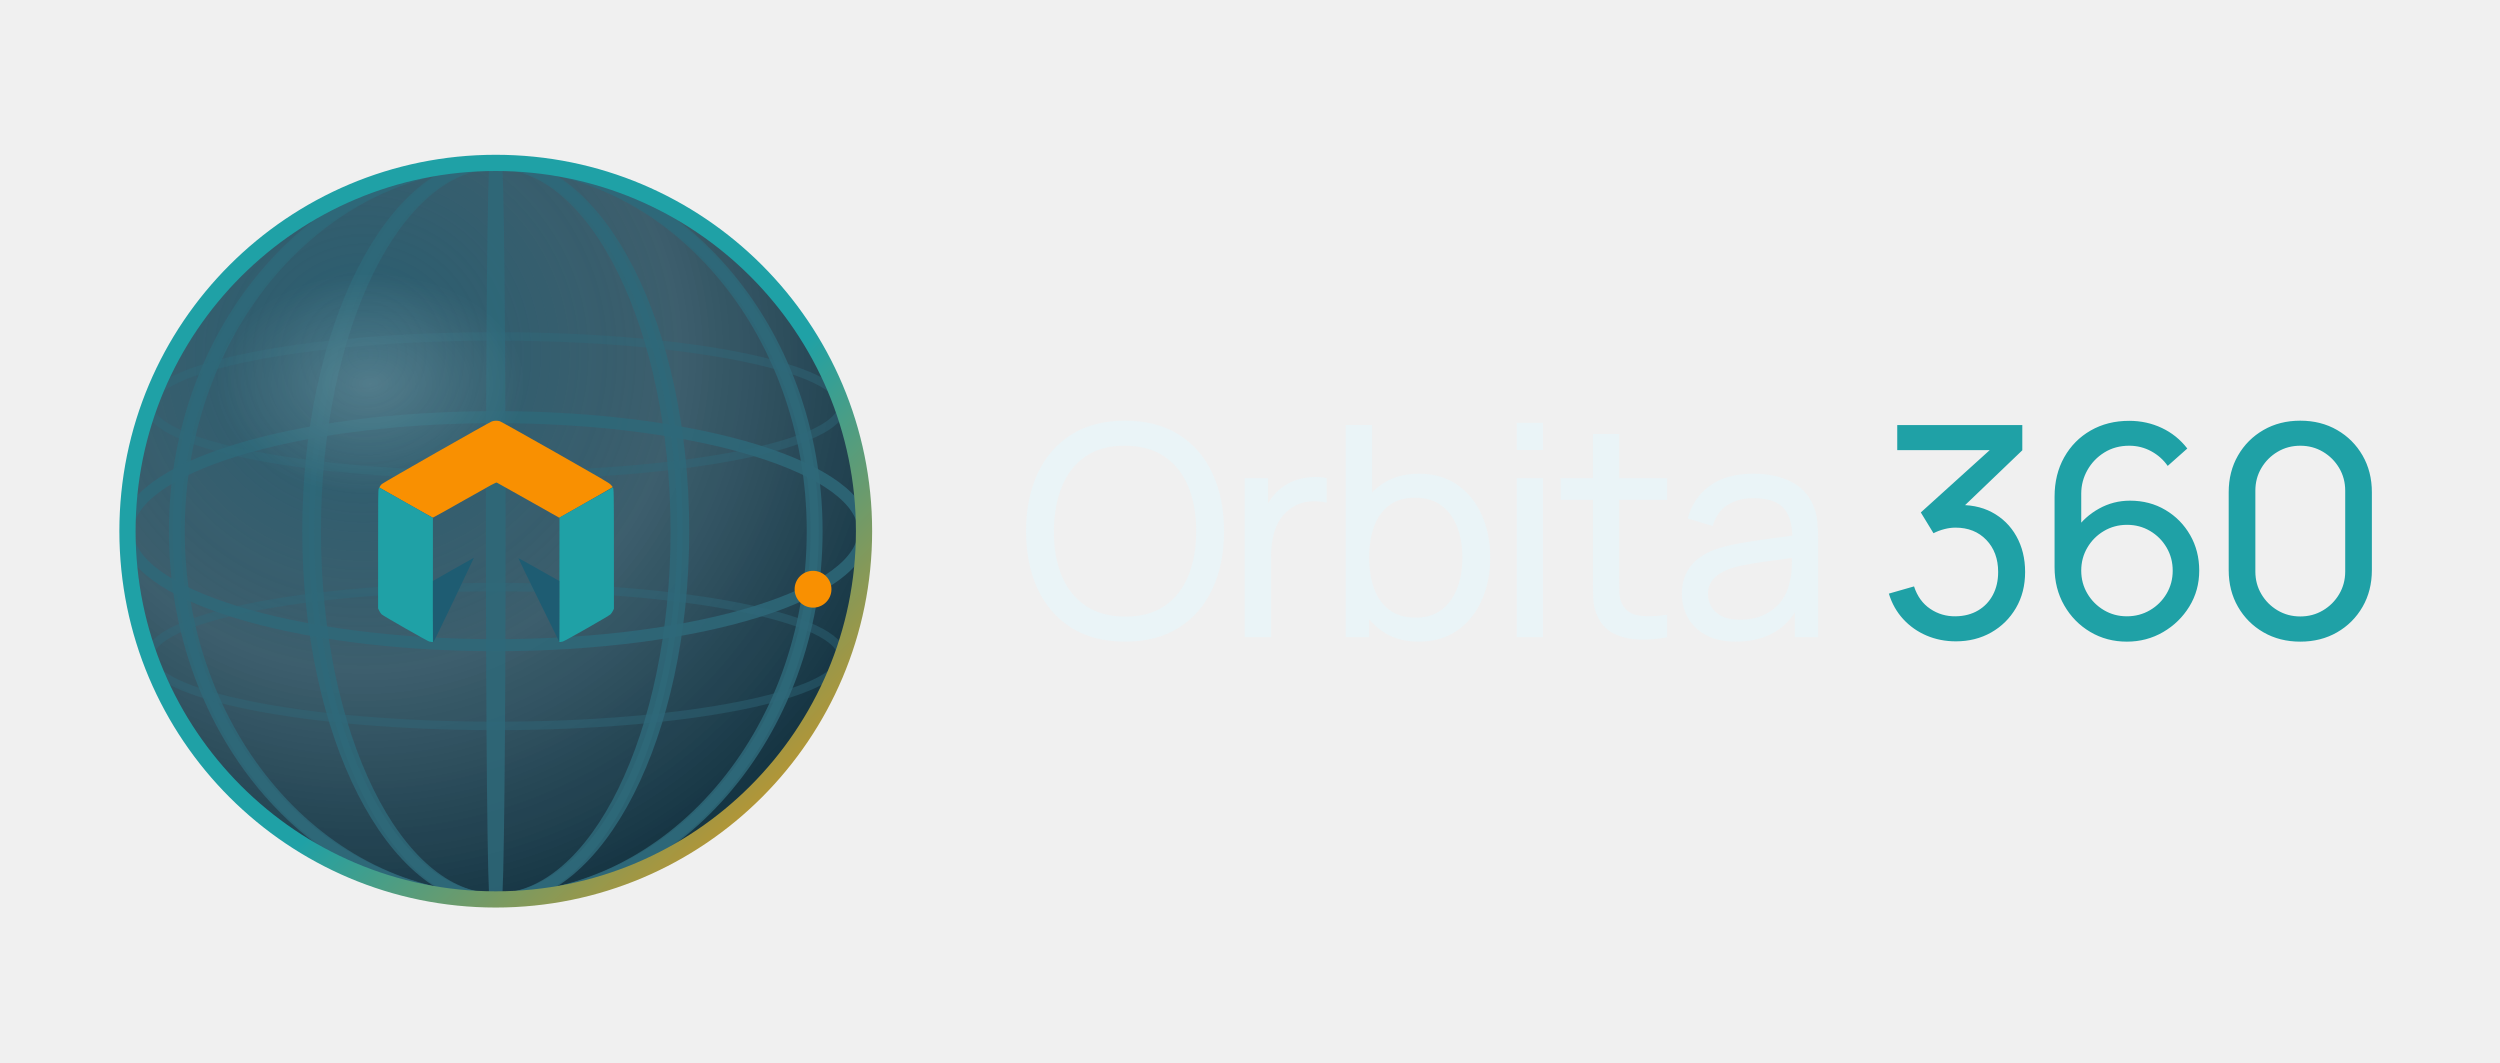
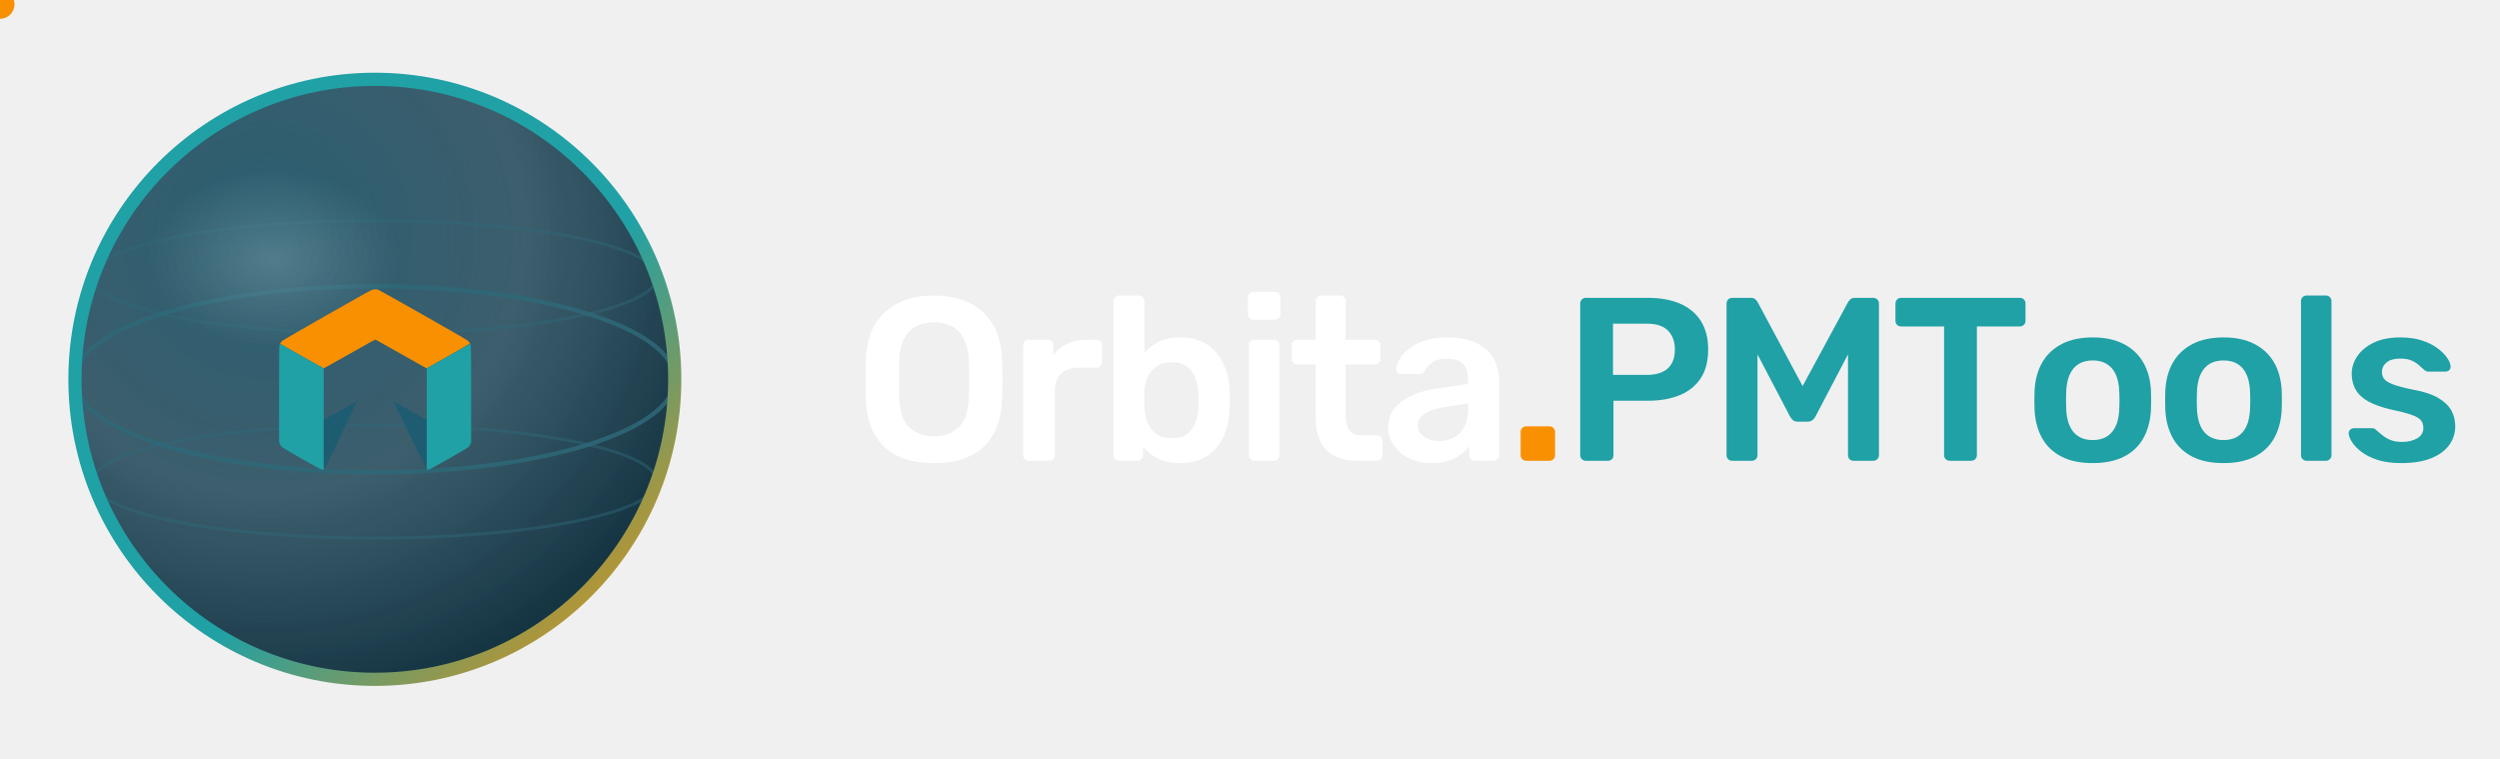
- <svg xmlns="http://www.w3.org/2000/svg" viewBox="0 0 353 150" width="353" height="150">
-   <defs>
-     <radialGradient id="gordh" cx="32%" cy="26%" r="78%">
-       <stop offset="0%" stop-color="#1B5468" stop-opacity="0.93" />
-       <stop offset="55%" stop-color="#103A4C" stop-opacity="0.8" />
-       <stop offset="100%" stop-color="#0A2B3A" stop-opacity="0.95" />
-     </radialGradient>
-     <linearGradient id="rordh" x1="0" y1="0" x2="1" y2="1">
-       <stop offset="0%" stop-color="#1FA1A6" />
-       <stop offset="58%" stop-color="#1FA1A6" />
-       <stop offset="100%" stop-color="#F99001" />
-     </linearGradient>
-     <radialGradient id="hordh" cx="50%" cy="50%" r="50%">
-       <stop offset="0%" stop-color="#FFF" stop-opacity="0.18" />
-       <stop offset="100%" stop-color="#FFF" stop-opacity="0" />
-     </radialGradient>
-   </defs>
-   <circle cx="70.0" cy="75.0" r="52.0" fill="url(#gordh)" />
-   <ellipse cx="70.0" cy="75.0" rx="44.76" ry="52.0" fill="none" stroke="#2E6879" stroke-width="1.7" opacity="0.85" />
-   <ellipse cx="70.0" cy="75.0" rx="25.53" ry="52.0" fill="none" stroke="#2E6879" stroke-width="1.7" opacity="0.85" />
-   <ellipse cx="70.0" cy="75.0" rx="0.54" ry="52.0" fill="none" stroke="#2E6879" stroke-width="1.7" opacity="0.85" />
-   <ellipse cx="70.0" cy="75.0" rx="26.47" ry="52.0" fill="none" stroke="#2E6879" stroke-width="1.7" opacity="0.85" />
-   <ellipse cx="70.0" cy="75.0" rx="45.30" ry="52.0" fill="none" stroke="#2E6879" stroke-width="1.7" opacity="0.85" />
-   <ellipse cx="70.0" cy="75.0" rx="52.00" ry="52.0" fill="none" stroke="#2E6879" stroke-width="1.7" opacity="0.85" />
-   <ellipse cx="70.0" cy="75.0" rx="52.0" ry="16.1" fill="none" stroke="#2E6879" stroke-width="1.7" opacity="0.85" />
-   <ellipse cx="70.0" cy="92.7" rx="48.9" ry="9.8" fill="none" stroke="#2E6879" stroke-width="1.2" opacity="0.45" />
-   <ellipse cx="70.0" cy="57.3" rx="48.9" ry="9.8" fill="none" stroke="#2E6879" stroke-width="1.2" opacity="0.45" />
-   <ellipse cx="52.3" cy="54.2" rx="21.8" ry="15.6" fill="url(#hordh)" />
-   <circle cx="70.0" cy="75.0" r="52.0" fill="none" stroke="url(#rordh)" stroke-width="2.29" />
-   <g transform="translate(24.75,54.39) scale(0.05756)">
-     <path d="M566.50,288.50C531.30,268.46 502.06,251.91 501.51,251.71C499.90,251.11 502.59,246.35 506.72,242.48C511.05,238.43 768.87,91.63 776.50,88.87C782.50,86.70 790.08,86.51 796.09,88.36C798.52,89.11 859.67,123.31 932.00,164.36C1046.68,229.45 1064.11,239.65 1068.25,244.07C1070.86,246.86 1073.00,249.50 1073.00,249.95C1073.00,250.39 1043.51,267.49 1007.47,287.94L941.95,325.12L866.59,282.59C825.14,259.20 790.16,239.58 788.85,238.98C786.71,238.00 778.77,242.27 709.78,281.45C667.60,305.40 632.51,324.98 631.80,324.97C631.08,324.95 601.70,308.54 566.50,288.50Z" fill="#F99001" fill-rule="evenodd" />
-     <path d="M623.02,628.82C617.36,627.20 509.93,565.85 506.16,562.09C504.28,560.21 501.56,556.16 500.12,553.09L497.50,547.50L497.50,402.50C497.50,275.72 497.69,257.09 499.00,254.25L500.50,251.01L566.22,288.25L631.94,325.50L631.97,477.75L632.00,630.00L629.25,629.91C627.74,629.86 624.93,629.37 623.02,628.82ZM942.25,477.41L942.50,324.81L1007.50,287.91C1043.25,267.62 1072.79,251.01 1073.15,251.01C1075.79,250.98 1076.00,262.01 1076.00,402.95L1076.00,548.61L1073.47,553.68C1072.08,556.47 1069.46,560.27 1067.64,562.12C1063.75,566.09 956.48,627.22 950.49,628.88C948.29,629.49 945.49,629.99 944.25,629.99L941.99,630.00L942.25,477.41Z" fill="#1FA1A6" fill-rule="evenodd" />
-     <path d="M632.00,555.14L632.00,480.27L682.15,451.62C709.74,435.86 732.44,423.10 732.60,423.26C732.76,423.42 710.75,469.99 683.69,526.74C656.64,583.49 633.94,629.94 633.25,629.96C632.26,629.99 632.00,614.38 632.00,555.14ZM891.33,526.72C863.74,470.50 841.32,424.34 841.52,424.15C841.72,423.95 864.41,436.52 891.94,452.08L942.00,480.37L942.00,554.68C942.00,595.56 941.89,628.99 941.75,628.97C941.61,628.95 918.92,582.94 891.33,526.72Z" fill="#1E5C72" fill-rule="evenodd" />
+ <svg xmlns="http://www.w3.org/2000/svg" viewBox="0 0 580 176" width="580" height="176" role="img" aria-label="Orbita.PMTools">
+   <g transform="translate(0,1.00) scale(0.58)">
+     <defs>
+       <radialGradient id="gordisa" cx="32%" cy="26%" r="78%">
+         <stop offset="0%" stop-color="#1B5468" stop-opacity="0.93" />
+         <stop offset="55%" stop-color="#103A4C" stop-opacity="0.8" />
+         <stop offset="100%" stop-color="#0A2B3A" stop-opacity="0.95" />
+       </radialGradient>
+       <linearGradient id="rordisa" x1="0" y1="0" x2="1" y2="1">
+         <stop offset="0%" stop-color="#1FA1A6" />
+         <stop offset="58%" stop-color="#1FA1A6" />
+         <stop offset="100%" stop-color="#F99001" />
+       </linearGradient>
+       <radialGradient id="hordisa" cx="50%" cy="50%" r="50%">
+         <stop offset="0%" stop-color="#FFF" stop-opacity="0.18" />
+         <stop offset="100%" stop-color="#FFF" stop-opacity="0" />
+       </radialGradient>
+     </defs>
+     <circle cx="150.0" cy="150.0" r="120.0" fill="url(#gordisa)" />
+     <ellipse cx="150.0" cy="150.0" rx="120.0" ry="120.0" fill="none" stroke="#2E6879" stroke-width="1.7" opacity="0.85">
+       <animate attributeName="rx" values="120.0;0;120.0" keyTimes="0;0.5;1" dur="6.0s" begin="-0.000s" repeatCount="indefinite" calcMode="spline" keySplines="0.42 0 0.58 1;0.42 0 0.58 1" />
+     </ellipse>
+     <ellipse cx="150.0" cy="150.0" rx="120.0" ry="120.0" fill="none" stroke="#2E6879" stroke-width="1.7" opacity="0.85">
+       <animate attributeName="rx" values="120.0;0;120.0" keyTimes="0;0.5;1" dur="6.0s" begin="-1.000s" repeatCount="indefinite" calcMode="spline" keySplines="0.42 0 0.58 1;0.42 0 0.58 1" />
+     </ellipse>
+     <ellipse cx="150.0" cy="150.0" rx="120.0" ry="120.0" fill="none" stroke="#2E6879" stroke-width="1.7" opacity="0.85">
+       <animate attributeName="rx" values="120.0;0;120.0" keyTimes="0;0.5;1" dur="6.0s" begin="-2.000s" repeatCount="indefinite" calcMode="spline" keySplines="0.42 0 0.58 1;0.42 0 0.58 1" />
+     </ellipse>
+     <ellipse cx="150.0" cy="150.0" rx="120.0" ry="120.0" fill="none" stroke="#2E6879" stroke-width="1.7" opacity="0.85">
+       <animate attributeName="rx" values="120.0;0;120.0" keyTimes="0;0.5;1" dur="6.0s" begin="-3.000s" repeatCount="indefinite" calcMode="spline" keySplines="0.42 0 0.58 1;0.42 0 0.58 1" />
+     </ellipse>
+     <ellipse cx="150.0" cy="150.0" rx="120.0" ry="120.0" fill="none" stroke="#2E6879" stroke-width="1.7" opacity="0.85">
+       <animate attributeName="rx" values="120.0;0;120.0" keyTimes="0;0.5;1" dur="6.0s" begin="-4.000s" repeatCount="indefinite" calcMode="spline" keySplines="0.42 0 0.58 1;0.42 0 0.58 1" />
+     </ellipse>
+     <ellipse cx="150.0" cy="150.0" rx="120.0" ry="120.0" fill="none" stroke="#2E6879" stroke-width="1.7" opacity="0.85">
+       <animate attributeName="rx" values="120.0;0;120.0" keyTimes="0;0.5;1" dur="6.0s" begin="-5.000s" repeatCount="indefinite" calcMode="spline" keySplines="0.42 0 0.58 1;0.42 0 0.58 1" />
+     </ellipse>
+     <ellipse cx="150.0" cy="150.0" rx="120.0" ry="37.2" fill="none" stroke="#2E6879" stroke-width="1.7" opacity="0.85" />
+     <ellipse cx="150.0" cy="190.9" rx="112.8" ry="22.6" fill="none" stroke="#2E6879" stroke-width="1.2" opacity="0.45" />
+     <ellipse cx="150.0" cy="109.1" rx="112.8" ry="22.6" fill="none" stroke="#2E6879" stroke-width="1.2" opacity="0.45" />
+     <ellipse cx="109.2" cy="102.0" rx="50.4" ry="36.0" fill="url(#hordisa)" />
+     <circle cx="150.0" cy="150.0" r="120.0" fill="none" stroke="url(#rordisa)" stroke-width="5.28" />
+     <g transform="translate(45.59,102.44) scale(0.13284)">
+       <path d="M566.50,288.50C531.30,268.46 502.06,251.91 501.51,251.71C499.90,251.11 502.59,246.35 506.72,242.48C511.05,238.43 768.87,91.63 776.50,88.87C782.50,86.70 790.08,86.51 796.09,88.36C798.52,89.11 859.67,123.31 932.00,164.36C1046.68,229.45 1064.11,239.65 1068.25,244.07C1070.86,246.86 1073.00,249.50 1073.00,249.95C1073.00,250.39 1043.51,267.49 1007.47,287.94L941.95,325.12L866.59,282.59C825.14,259.20 790.16,239.58 788.85,238.98C786.71,238.00 778.77,242.27 709.78,281.45C667.60,305.40 632.51,324.98 631.80,324.97C631.08,324.95 601.70,308.54 566.50,288.50Z" fill="#F99001" fill-rule="evenodd" />
+       <path d="M623.02,628.82C617.36,627.20 509.93,565.85 506.16,562.09C504.28,560.21 501.56,556.16 500.12,553.09L497.50,547.50L497.50,402.50C497.50,275.72 497.69,257.09 499.00,254.25L500.50,251.01L566.22,288.25L631.94,325.50L631.97,477.75L632.00,630.00L629.25,629.91C627.74,629.86 624.93,629.37 623.02,628.82ZM942.25,477.41L942.50,324.81L1007.50,287.91C1043.25,267.62 1072.79,251.01 1073.15,251.01C1075.79,250.98 1076.00,262.01 1076.00,402.95L1076.00,548.61L1073.47,553.68C1072.08,556.47 1069.46,560.27 1067.64,562.12C1063.75,566.09 956.48,627.22 950.49,628.88C948.29,629.49 945.49,629.99 944.25,629.99L941.99,630.00L942.25,477.41Z" fill="#1FA1A6" fill-rule="evenodd" />
+       <path d="M632.00,555.14L632.00,480.27L682.15,451.62C709.74,435.86 732.44,423.10 732.60,423.26C732.76,423.42 710.75,469.99 683.69,526.74C656.64,583.49 633.94,629.94 633.25,629.96C632.26,629.99 632.00,614.38 632.00,555.14ZM891.33,526.72C863.74,470.50 841.32,424.34 841.52,424.15C841.72,423.95 864.41,436.52 891.94,452.08L942.00,480.37L942.00,554.68C942.00,595.56 941.89,628.99 941.75,628.97C941.61,628.95 918.92,582.94 891.33,526.72Z" fill="#1E5C72" fill-rule="evenodd" />
+     </g>
+     <circle r="5.8" fill="#F99001">
+       <animateMotion dur="12.0s" repeatCount="indefinite" path="M 270.0 150.0 A 120.0 37.2 0 1 1 30.0 150.0 A 120.0 37.2 0 1 1 270.0 150.0" />
+       <animate attributeName="opacity" values="1;0.35;1;1;1" keyTimes="0;0.25;0.5;0.75;1" dur="12.0s" repeatCount="indefinite" />
+     </circle>
  </g>
-   <circle cx="114.8" cy="83.2" r="2.6" fill="#F99001" opacity="1.0" />
-   <path d="M158.858 90.6Q154.375 90.6 151.255 88.624Q148.135 86.648 146.508 83.133Q144.88 79.618 144.88 75.0Q144.88 70.382 146.508 66.867Q148.135 63.352 151.255 61.376Q154.375 59.4 158.858 59.4Q163.34 59.4 166.46 61.376Q169.58 63.352 171.208 66.867Q172.835 70.382 172.835 75.0Q172.835 79.618 171.208 83.133Q169.58 86.648 166.46 88.624Q163.34 90.6 158.858 90.6ZM158.858 87.064Q162.206 87.085 164.437 85.561Q166.668 84.038 167.786 81.313Q168.904 78.588 168.904 75.0Q168.904 71.412 167.786 68.703Q166.668 65.994 164.437 64.475Q162.206 62.957 158.858 62.936Q155.509 62.915 153.288 64.434Q151.068 65.952 149.95 68.682Q148.832 71.412 148.811 75.0Q148.79 78.588 149.908 81.292Q151.026 83.996 153.268 85.52Q155.509 87.043 158.858 87.064Z M175.747 89.976V67.512H179.054V72.941L178.514 72.234Q178.909 71.194 179.543 70.32Q180.178 69.446 180.968 68.885Q181.831 68.188 182.939 67.814Q184.046 67.439 185.19 67.366Q186.334 67.294 187.333 67.512V70.986Q186.168 70.684 184.769 70.83Q183.37 70.975 182.195 71.838Q181.103 72.618 180.516 73.716Q179.928 74.813 179.699 76.092Q179.47 77.371 179.47 78.702V89.976Z M200.354 90.6Q197.192 90.6 195.029 89.03Q192.866 87.459 191.753 84.771Q190.64 82.082 190.64 78.723Q190.64 75.333 191.753 72.655Q192.866 69.977 195.034 68.432Q197.202 66.888 200.374 66.888Q203.494 66.888 205.746 68.443Q207.998 69.998 209.209 72.676Q210.421 75.354 210.421 78.723Q210.421 82.093 209.209 84.781Q207.998 87.47 205.746 89.035Q203.494 90.6 200.354 90.6ZM190.016 89.976V60.024H193.739V73.44H193.323V89.976ZM199.896 87.21Q202.111 87.21 203.572 86.086Q205.034 84.963 205.762 83.039Q206.49 81.115 206.49 78.723Q206.49 76.352 205.767 74.438Q205.044 72.525 203.562 71.402Q202.08 70.278 199.792 70.278Q197.598 70.278 196.162 71.35Q194.727 72.421 194.025 74.329Q193.323 76.238 193.323 78.723Q193.323 81.188 194.02 83.107Q194.717 85.026 196.173 86.118Q197.629 87.21 199.896 87.21Z M214.165 63.539V59.712H217.867V63.539ZM214.165 89.976V67.512H217.867V89.976Z M235.402 89.976Q233.394 90.382 231.455 90.309Q229.515 90.236 227.992 89.518Q226.468 88.801 225.688 87.272Q225.022 85.951 224.97 84.589Q224.918 83.226 224.918 81.49V61.272H228.621V81.323Q228.621 82.706 228.652 83.679Q228.683 84.651 229.078 85.358Q229.827 86.7 231.46 86.924Q233.093 87.147 235.402 86.794ZM220.363 70.57V67.512H235.402V70.57Z M245.115 90.6Q242.598 90.6 240.898 89.68Q239.198 88.759 238.34 87.236Q237.482 85.712 237.482 83.902Q237.482 82.134 238.152 80.84Q238.823 79.545 240.056 78.676Q241.288 77.808 242.994 77.309Q244.595 76.882 246.576 76.555Q248.558 76.227 250.596 75.962Q252.634 75.697 254.413 75.437L253.082 76.206Q253.134 73.222 251.88 71.781Q250.627 70.341 247.549 70.341Q245.51 70.341 243.976 71.272Q242.442 72.202 241.829 74.272L238.314 73.211Q239.114 70.258 241.449 68.573Q243.784 66.888 247.59 66.888Q250.638 66.888 252.832 67.98Q255.026 69.072 255.994 71.277Q256.472 72.317 256.597 73.534Q256.722 74.75 256.722 76.082V89.976H253.435V84.589L254.205 85.088Q252.936 87.823 250.653 89.212Q248.37 90.6 245.115 90.6ZM245.677 87.501Q247.674 87.501 249.14 86.788Q250.606 86.076 251.501 84.896Q252.395 83.715 252.666 82.322Q252.967 81.282 253.004 80.008Q253.04 78.734 253.04 78.037L254.33 78.598Q252.52 78.858 250.768 79.087Q249.015 79.316 247.455 79.571Q245.895 79.826 244.658 80.179Q243.732 80.47 242.936 80.933Q242.141 81.396 241.652 82.114Q241.163 82.831 241.163 83.882Q241.163 84.807 241.626 85.634Q242.089 86.461 243.082 86.981Q244.075 87.501 245.677 87.501Z" fill="#EAF4F7" />
-   <path d="M276.17 90.558Q273.944 90.558 272.03 89.742Q270.117 88.926 268.728 87.412Q267.34 85.899 266.706 83.819L270.262 82.8Q270.938 84.88 272.545 85.967Q274.152 87.054 276.149 87.022Q277.969 86.991 279.316 86.19Q280.662 85.39 281.401 83.991Q282.139 82.592 282.139 80.762Q282.139 77.985 280.475 76.243Q278.811 74.501 276.107 74.501Q275.348 74.501 274.532 74.714Q273.715 74.927 273.008 75.291L271.219 72.358L282.326 62.312L282.805 63.56H267.891V60.024H285.55V63.581L276.086 72.65L276.045 71.339Q279.019 71.142 281.245 72.322Q283.47 73.502 284.708 75.707Q285.946 77.912 285.946 80.762Q285.946 83.632 284.656 85.842Q283.366 88.052 281.156 89.305Q278.946 90.558 276.17 90.558Z M300.318 90.6Q297.458 90.6 295.144 89.227Q292.83 87.854 291.468 85.478Q290.106 83.102 290.106 80.096V70.133Q290.106 66.992 291.463 64.574Q292.82 62.156 295.202 60.788Q297.583 59.421 300.651 59.421Q303.116 59.421 305.253 60.43Q307.39 61.438 308.846 63.331L306.08 65.786Q305.175 64.486 303.745 63.711Q302.315 62.936 300.651 62.936Q298.665 62.936 297.136 63.888Q295.607 64.839 294.739 66.384Q293.87 67.928 293.87 69.717V75.728L293.059 74.813Q294.359 72.941 296.382 71.818Q298.405 70.694 300.755 70.694Q303.542 70.694 305.752 72.005Q307.962 73.315 309.247 75.551Q310.531 77.787 310.531 80.574Q310.531 83.362 309.138 85.634Q307.744 87.906 305.425 89.253Q303.106 90.6 300.318 90.6ZM300.318 87.022Q302.107 87.022 303.579 86.159Q305.05 85.296 305.919 83.83Q306.787 82.363 306.787 80.574Q306.787 78.786 305.924 77.314Q305.061 75.842 303.594 74.974Q302.128 74.106 300.339 74.106Q298.55 74.106 297.079 74.974Q295.607 75.842 294.739 77.314Q293.87 78.786 293.87 80.574Q293.87 82.342 294.734 83.809Q295.597 85.275 297.063 86.149Q298.53 87.022 300.318 87.022Z M324.8 90.6Q321.888 90.6 319.605 89.284Q317.322 87.969 316.007 85.686Q314.691 83.403 314.691 80.491V69.509Q314.691 66.597 316.007 64.314Q317.322 62.031 319.605 60.716Q321.888 59.4 324.8 59.4Q327.712 59.4 329.995 60.716Q332.278 62.031 333.593 64.314Q334.909 66.597 334.909 69.509V80.491Q334.909 83.403 333.593 85.686Q332.278 87.969 329.995 89.284Q327.712 90.6 324.8 90.6ZM324.8 87.043Q326.558 87.043 327.998 86.19Q329.438 85.338 330.291 83.897Q331.144 82.457 331.144 80.699V69.28Q331.144 67.522 330.291 66.082Q329.438 64.642 327.998 63.789Q326.558 62.936 324.8 62.936Q323.042 62.936 321.602 63.789Q320.162 64.642 319.309 66.082Q318.456 67.522 318.456 69.28V80.699Q318.456 82.457 319.309 83.897Q320.162 85.338 321.602 86.19Q323.042 87.043 324.8 87.043Z" fill="#1FA1A6" />
+   <g transform="translate(198.00,106.9)">
+     <g fill="#FFFFFF" transform="scale(0.054,-0.054)">
+       <path d="M347 -10Q258 -10 194.0 19.5Q130 49 94.0 110.5Q58 172 55 264Q54 307 54.0 349.0Q54 391 55 435Q58 526 95.0 587.0Q132 648 196.5 679.0Q261 710 347 710Q433 710 498.0 679.0Q563 648 600.0 587.0Q637 526 640 435Q642 391 642.0 349.0Q642 307 640 264Q637 172 601.0 110.5Q565 49 500.5 19.5Q436 -10 347 -10ZM347 105Q412 105 453.0 143.5Q494 182 497 269Q499 313 499.0 350.5Q499 388 497 431Q495 489 475.5 525.5Q456 562 423.0 578.5Q390 595 347 595Q305 595 272.0 578.5Q239 562 219.5 525.5Q200 489 198 431Q197 388 197.0 350.5Q197 313 198 269Q201 182 242.0 143.5Q283 105 347 105Z" transform="translate(0.00,0)" />
+       <path d="M90 0Q80 0 73.0 7.0Q66 14 66 24V495Q66 506 73.0 513.0Q80 520 90 520H171Q181 520 188.5 513.0Q196 506 196 495V454Q219 486 255.5 503.0Q292 520 340 520H381Q392 520 398.5 513.0Q405 506 405 496V424Q405 414 398.5 407.0Q392 400 381 400H303Q255 400 228.5 373.5Q202 347 202 299V24Q202 14 195.0 7.0Q188 0 177 0Z" transform="translate(665.00,0)" />
+       <path d="M354 -10Q296 -10 257.5 10.0Q219 30 194 61V24Q194 14 187.5 7.0Q181 0 170 0H91Q81 0 74.0 7.0Q67 14 67 24V686Q67 696 74.0 703.0Q81 710 91 710H176Q187 710 193.5 703.0Q200 696 200 686V464Q225 493 262.5 511.5Q300 530 354 530Q407 530 446.0 512.0Q485 494 511.5 461.5Q538 429 552.0 386.0Q566 343 567 293Q568 275 568.0 260.5Q568 246 567 228Q565 176 551.0 132.5Q537 89 511.0 57.0Q485 25 446.0 7.5Q407 -10 354 -10ZM317 97Q360 97 384.0 115.5Q408 134 419.0 164.0Q430 194 432 230Q433 260 432 290Q430 326 419.0 356.0Q408 386 384.0 404.5Q360 423 317 423Q277 423 252.0 405.0Q227 387 214.0 359.5Q201 332 200 302Q199 284 199.0 263.5Q199 243 200 225Q202 194 213.5 164.5Q225 135 250.5 116.0Q276 97 317 97Z" transform="translate(1052.00,0)" />
+       <path d="M90 0Q80 0 73.0 7.0Q66 14 66 24V496Q66 506 73.0 513.0Q80 520 90 520H173Q184 520 190.5 513.0Q197 506 197 496V24Q197 14 190.5 7.0Q184 0 173 0ZM86 606Q76 606 69.0 613.0Q62 620 62 630V702Q62 712 69.0 719.0Q76 726 86 726H177Q188 726 195.0 719.0Q202 712 202 702V630Q202 620 195.0 613.0Q188 606 177 606Z" transform="translate(1635.00,0)" />
+       <path d="M301 0Q241 0 200.0 21.0Q159 42 139.0 83.5Q119 125 119 187V414H40Q30 414 23.0 421.0Q16 428 16 439V496Q16 506 23.0 513.0Q30 520 40 520H119V686Q119 696 125.5 703.0Q132 710 143 710H224Q234 710 241.0 703.0Q248 696 248 686V520H373Q383 520 390.0 513.0Q397 506 397 496V439Q397 428 390.0 421.0Q383 414 373 414H248V197Q248 156 262.5 133.0Q277 110 313 110H382Q392 110 399.0 103.0Q406 96 406 86V24Q406 14 399.0 7.0Q392 0 382 0Z" transform="translate(1869.00,0)" />
+       <path d="M217 -10Q165 -10 123.0 10.5Q81 31 56.5 65.5Q32 100 32 143Q32 213 89.0 254.5Q146 296 238 310L375 330V351Q375 393 354.0 416.0Q333 439 282 439Q246 439 223.5 424.5Q201 410 190 386Q182 373 167 373H88Q77 373 71.5 379.0Q66 385 66 395Q67 411 79.5 434.0Q92 457 117.5 478.5Q143 500 184.0 515.0Q225 530 283 530Q346 530 389.5 514.5Q433 499 459.0 473.0Q485 447 497.0 412.0Q509 377 509 338V24Q509 14 502.0 7.0Q495 0 485 0H404Q393 0 386.5 7.0Q380 14 380 24V63Q367 45 345.0 28.0Q323 11 291.5 0.5Q260 -10 217 -10ZM251 85Q286 85 314.5 100.0Q343 115 359.5 146.5Q376 178 376 226V247L276 231Q217 222 188.0 202.0Q159 182 159 153Q159 131 172.5 115.5Q186 100 207.0 92.5Q228 85 251 85Z" transform="translate(2268.00,0)" />
+     </g>
+   </g>
+   <g transform="translate(349.69,106.9)">
+     <g fill="#F99001" transform="scale(0.054,-0.054)">
+       <path d="M84 0Q74 0 67.0 7.0Q60 14 60 24V123Q60 134 67.0 141.0Q74 148 84 148H184Q194 148 201.0 141.0Q208 134 208 123V24Q208 14 201.0 7.0Q194 0 184 0Z" transform="translate(0.00,0)" />
+     </g>
+   </g>
+   <g transform="translate(362.54,106.9)">
+     <g fill="#1FA1A6" transform="scale(0.054,-0.054)">
+       <path d="M102 0Q92 0 85.0 7.0Q78 14 78 24V675Q78 686 85.0 693.0Q92 700 102 700H370Q448 700 506.0 675.5Q564 651 596.0 601.5Q628 552 628 478Q628 403 596.0 354.5Q564 306 506.0 282.0Q448 258 370 258H221V24Q221 14 214.5 7.0Q208 0 197 0ZM219 369H365Q423 369 454.0 396.5Q485 424 485 478Q485 528 456.0 558.5Q427 589 365 589H219Z" transform="translate(0.00,0)" />
+       <path d="M103 0Q92 0 85.0 7.0Q78 14 78 24V675Q78 686 85.0 693.0Q92 700 103 700H182Q196 700 203.0 692.5Q210 685 212 681L405 321L600 681Q602 685 609.0 692.5Q616 700 630 700H708Q719 700 726.0 693.0Q733 686 733 675V24Q733 14 726.0 7.0Q719 0 708 0H624Q613 0 606.5 7.0Q600 14 600 24V457L460 190Q455 181 447.0 174.5Q439 168 426 168H385Q371 168 363.5 174.5Q356 181 351 190L211 457V24Q211 14 204.0 7.0Q197 0 187 0Z" transform="translate(629.00,0)" />
+       <path d="M256 0Q246 0 239.0 7.0Q232 14 232 24V577H47Q37 577 30.0 584.0Q23 591 23 601V675Q23 686 30.0 693.0Q37 700 47 700H557Q568 700 575.0 693.0Q582 686 582 675V601Q582 591 575.0 584.0Q568 577 557 577H373V24Q373 14 366.0 7.0Q359 0 348 0Z" transform="translate(1410.00,0)" />
+       <path d="M296 -10Q216 -10 161.5 18.0Q107 46 78.5 97.0Q50 148 46 216Q45 234 45.0 260.0Q45 286 46 304Q50 373 79.5 423.5Q109 474 163.5 502.0Q218 530 296 530Q374 530 428.5 502.0Q483 474 512.5 423.5Q542 373 546 304Q547 286 547.0 260.0Q547 234 546 216Q542 148 513.5 97.0Q485 46 430.5 18.0Q376 -10 296 -10ZM296 89Q349 89 378.0 122.5Q407 156 410 221Q411 236 411.0 260.0Q411 284 410 299Q407 364 378.0 397.5Q349 431 296 431Q243 431 214.0 397.5Q185 364 182 299Q181 284 181.0 260.0Q181 236 182 221Q185 156 214.0 122.5Q243 89 296 89Z" transform="translate(1985.00,0)" />
+       <path d="M296 -10Q216 -10 161.5 18.0Q107 46 78.5 97.0Q50 148 46 216Q45 234 45.0 260.0Q45 286 46 304Q50 373 79.5 423.5Q109 474 163.5 502.0Q218 530 296 530Q374 530 428.5 502.0Q483 474 512.5 423.5Q542 373 546 304Q547 286 547.0 260.0Q547 234 546 216Q542 148 513.5 97.0Q485 46 430.5 18.0Q376 -10 296 -10ZM296 89Q349 89 378.0 122.5Q407 156 410 221Q411 236 411.0 260.0Q411 284 410 299Q407 364 378.0 397.5Q349 431 296 431Q243 431 214.0 397.5Q185 364 182 299Q181 284 181.0 260.0Q181 236 182 221Q185 156 214.0 122.5Q243 89 296 89Z" transform="translate(2547.00,0)" />
+       <path d="M91 0Q81 0 74.0 7.0Q67 14 67 24V686Q67 696 74.0 703.0Q81 710 91 710H174Q184 710 191.0 703.0Q198 696 198 686V24Q198 14 191.0 7.0Q184 0 174 0Z" transform="translate(3109.00,0)" />
+       <path d="M263 -10Q203 -10 160.5 4.0Q118 18 91.0 39.0Q64 60 51.0 81.0Q38 102 37 116Q36 127 43.5 133.5Q51 140 60 140H139Q143 140 146.0 139.0Q149 138 154 133Q167 122 181.5 110.0Q196 98 216.0 89.5Q236 81 266 81Q305 81 331.5 96.5Q358 112 358 141Q358 162 346.5 175.0Q335 188 304.0 198.5Q273 209 216 221Q160 234 123.0 254.0Q86 274 68.0 304.0Q50 334 50 374Q50 413 73.5 448.5Q97 484 143.5 507.0Q190 530 259 530Q313 530 353.0 516.5Q393 503 419.5 483.0Q446 463 460.0 442.5Q474 422 475 407Q476 396 469.0 389.5Q462 383 453 383H379Q374 383 370.0 385.0Q366 387 362 390Q351 400 338.0 411.5Q325 423 306.5 431.0Q288 439 258 439Q220 439 200.0 422.5Q180 406 180 381Q180 364 189.5 351.5Q199 339 228.0 328.0Q257 317 316 305Q383 293 422.5 269.5Q462 246 478.5 215.5Q495 185 495 148Q495 103 468.5 67.0Q442 31 390.5 10.5Q339 -10 263 -10Z" transform="translate(3344.00,0)" />
+     </g>
+   </g>
</svg>
